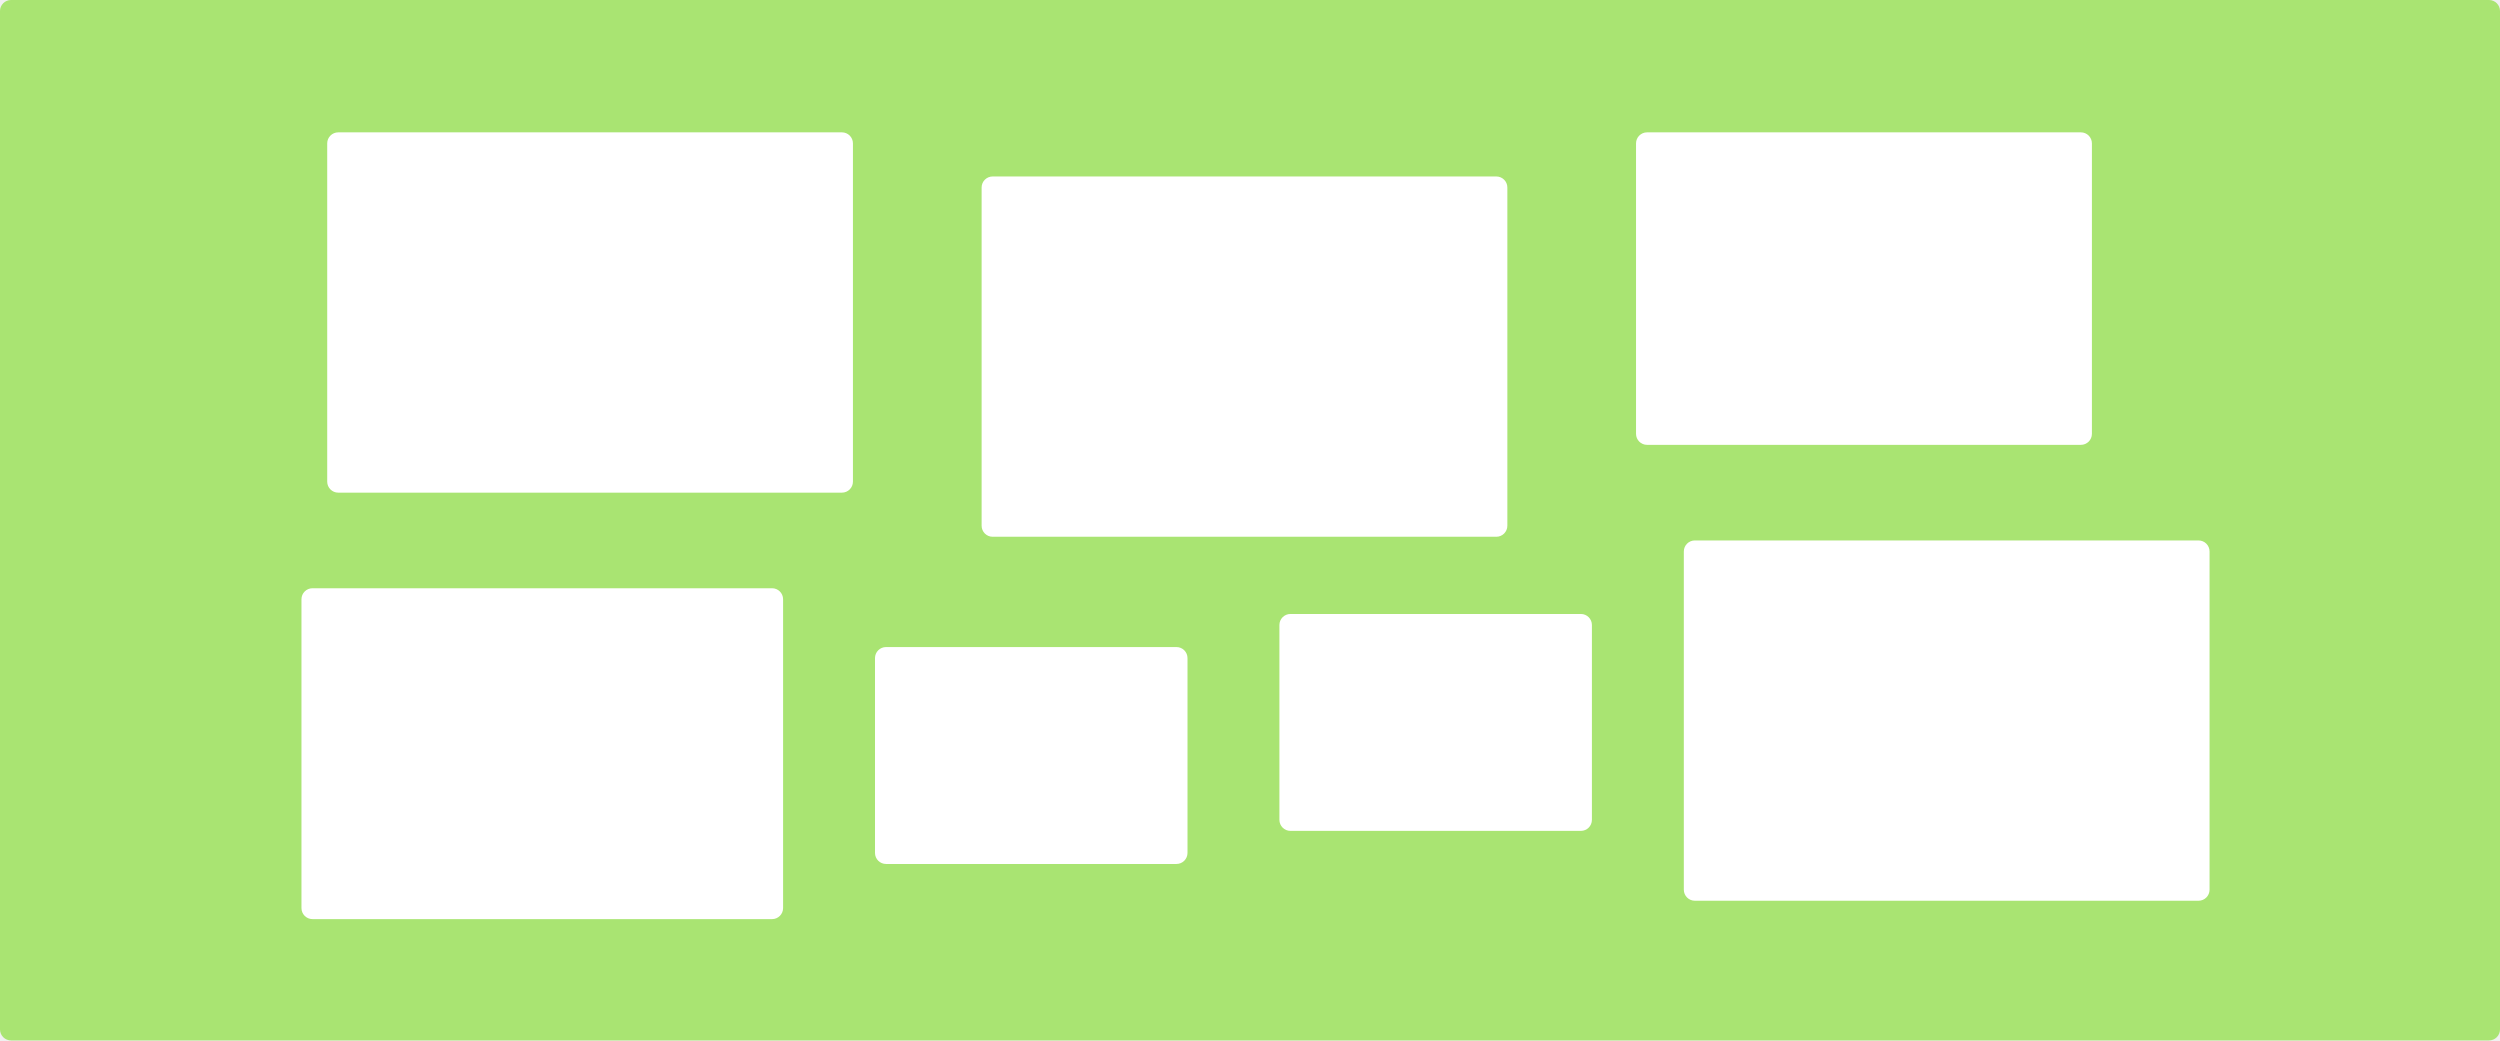
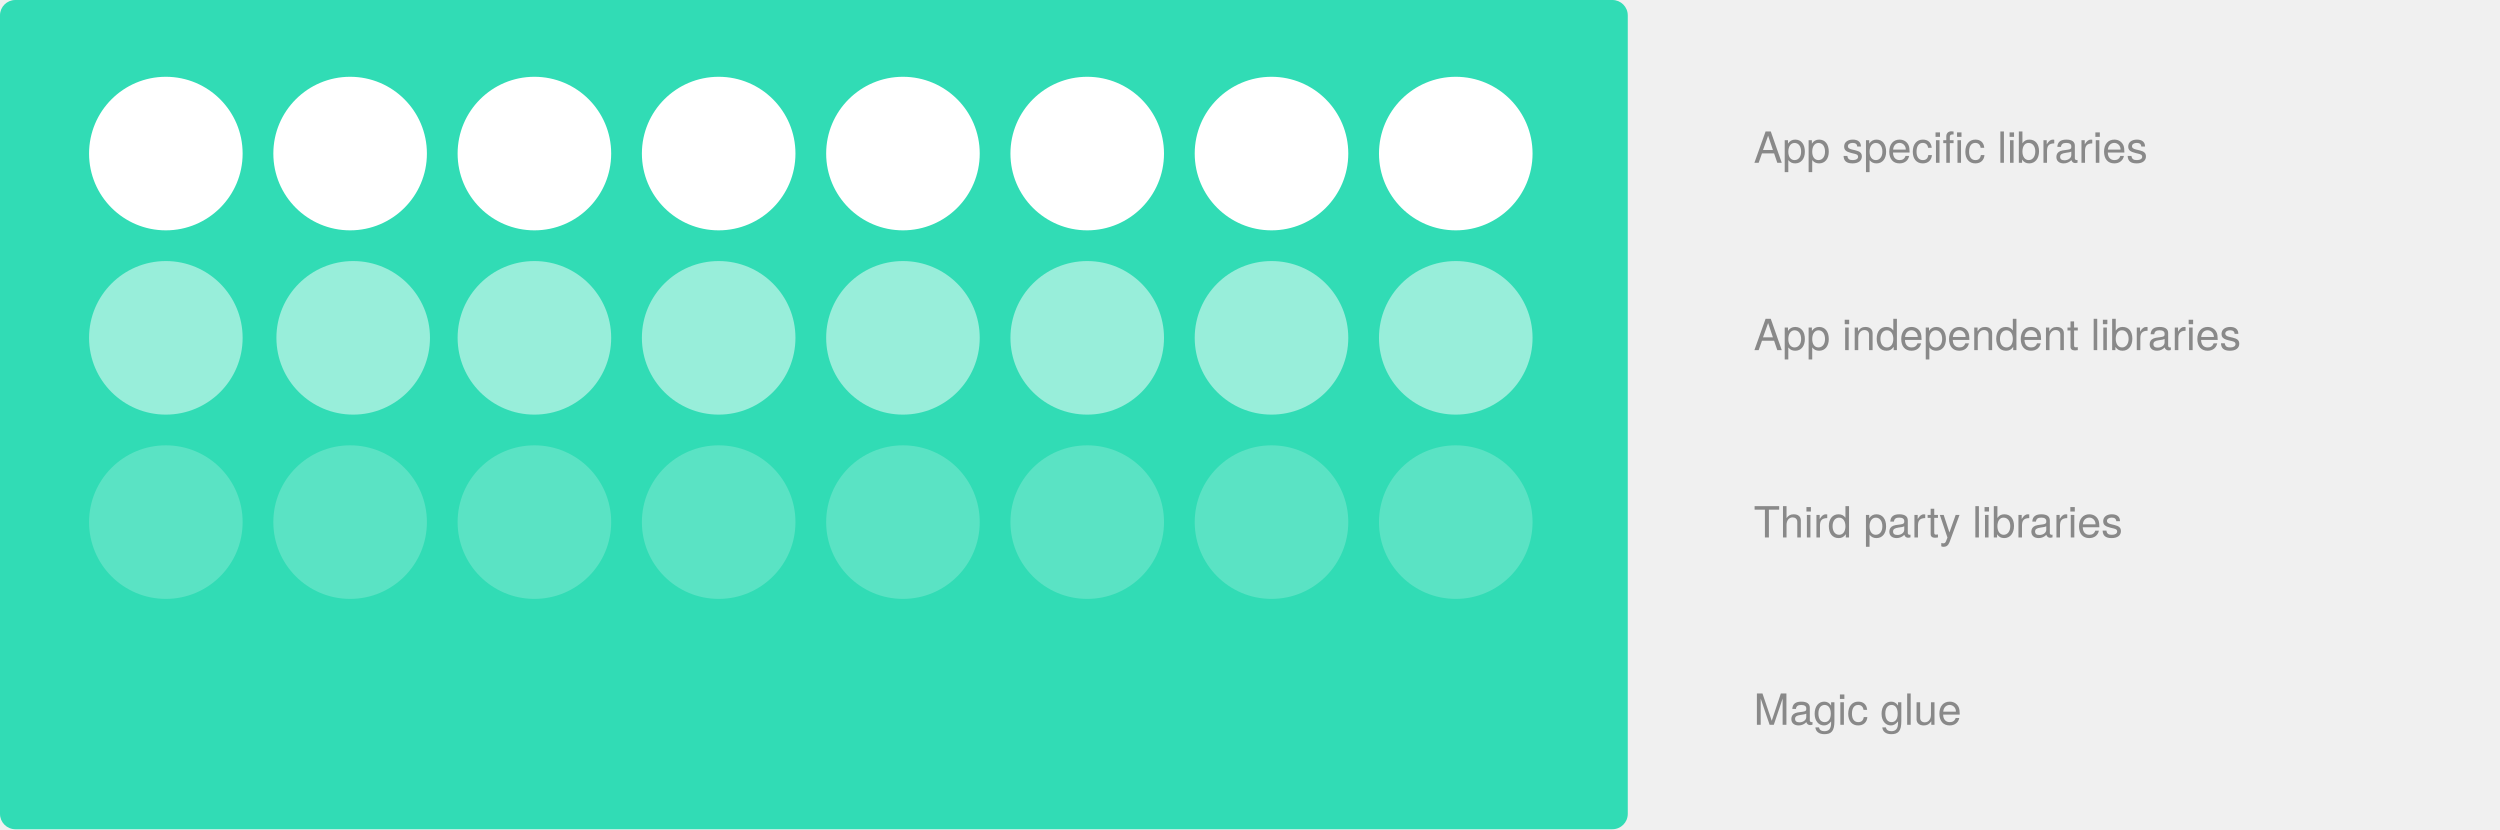
- <svg xmlns="http://www.w3.org/2000/svg" width="680px" height="283px" viewBox="0 0 680 283" version="1.1">
+ <svg xmlns="http://www.w3.org/2000/svg" width="814px" height="270px" viewBox="0 0 814 270" version="1.1">
  <description>Created with Sketch (http://www.bohemiancoding.com/sketch)</description>
  <defs />
  <g id="Page-1" stroke="none" stroke-width="1" fill="none" fill-rule="evenodd">
-     <g id="Group">
-       <rect d="M2.994,0 C1.341,0 0,1.341 0,2.999 L0,280.001 C0,281.658 1.343,283 2.994,283 L677.006,283 C678.659,283 680,281.659 680,280.001 L680,2.999 C680,1.342 678.657,0 677.006,0 L2.994,0 Z M2.994,0" id="Rectangle-1" fill="#A9E472" x="0" y="0" width="680" height="283" rx="3" />
-       <g transform="translate(82, 36)" id="Rectangle-2" fill="#FFFFFF">
-         <rect d="M2.998,124 C1.342,124 0,125.342 0,126.994 L0,211.006 C0,212.659 1.339,214 2.998,214 L128.002,214 C129.658,214 131,212.658 131,211.006 L131,126.994 C131,125.341 129.661,124 128.002,124 L2.998,124 Z M2.998,124" x="0" y="124" width="131" height="90" rx="3" />
-         <rect d="M10.003,0 C8.345,0 7,1.348 7,3 L7,95 C7,96.657 8.347,98 10.003,98 L146.997,98 C148.655,98 150,96.652 150,95 L150,3 C150,1.343 148.653,0 146.997,0 L10.003,0 Z M10.003,0" x="7" y="0" width="143" height="98" rx="3" />
-         <rect d="M188.003,12 C186.345,12 185,13.348 185,15 L185,107 C185,108.657 186.347,110 188.003,110 L324.997,110 C326.655,110 328,108.652 328,107 L328,15 C328,13.343 326.653,12 324.997,12 L188.003,12 Z M188.003,12" x="185" y="12" width="143" height="98" rx="3" />
-         <rect d="M159,140 C157.343,140 156,141.343 156,143.007 L156,195.993 C156,197.654 157.335,199 159,199 L238,199 C239.657,199 241,197.657 241,195.993 L241,143.007 C241,141.346 239.665,140 238,140 L159,140 Z M159,140" x="156" y="140" width="85" height="59" rx="3" />
-         <rect d="M269,131 C267.343,131 266,132.343 266,134.007 L266,186.993 C266,188.654 267.335,190 269,190 L348,190 C349.657,190 351,188.657 351,186.993 L351,134.007 C351,132.346 349.665,131 348,131 L269,131 Z M269,131" x="266" y="131" width="85" height="59" rx="3" />
-         <rect d="M366.004,0 C364.345,0 363,1.335 363,3 L363,82 C363,83.657 364.35,85 366.004,85 L483.996,85 C485.655,85 487,83.665 487,82 L487,3 C487,1.343 485.65,0 483.996,0 L366.004,0 Z M366.004,0" x="363" y="0" width="124" height="85" rx="3" />
-         <rect d="M379.003,111 C377.345,111 376,112.348 376,114 L376,206 C376,207.657 377.347,209 379.003,209 L515.997,209 C517.655,209 519,207.652 519,206 L519,114 C519,112.343 517.653,111 515.997,111 L379.003,111 Z M379.003,111" x="376" y="111" width="143" height="98" rx="3" />
-       </g>
+     <rect d="M4.992,0 C2.235,0 0,2.233 0,5.005 L0,264.995 C0,267.759 2.248,270 4.992,270 L525.008,270 C527.765,270 530,267.767 530,264.995 L530,5.005 C530,2.241 527.752,0 525.008,0 L4.992,0 Z M4.992,0" id="Rectangle-1" fill="#31DCB5" x="0" y="0" width="530" height="270" rx="5" />
+     <g id="Group" transform="translate(29, 25)">
+       <circle d="M25,50 C38.807,50 50,38.807 50,25 C50,11.193 38.807,0 25,0 C11.193,0 0,11.193 0,25 C0,38.807 11.193,50 25,50 Z M25,50" id="Oval-1" fill="#FFFFFF" cx="25" cy="25" r="25" />
+       <circle d="M25,110 C38.807,110 50,98.807 50,85 C50,71.193 38.807,60 25,60 C11.193,60 0,71.193 0,85 C0,98.807 11.193,110 25,110 Z M25,110" id="Oval-1" fill-opacity="0.5" fill="#FFFFFF" cx="25" cy="85" r="25" />
+       <circle d="M25,170 C38.807,170 50,158.807 50,145 C50,131.193 38.807,120 25,120 C11.193,120 0,131.193 0,145 C0,158.807 11.193,170 25,170 Z M25,170" id="Oval-1" fill-opacity="0.2" fill="#FFFFFF" cx="25" cy="145" r="25" />
+       <circle d="M85,50 C98.807,50 110,38.807 110,25 C110,11.193 98.807,0 85,0 C71.193,0 60,11.193 60,25 C60,38.807 71.193,50 85,50 Z M85,50" id="Oval-1" fill="#FFFFFF" cx="85" cy="25" r="25" />
+       <circle d="M86,110 C99.807,110 111,98.807 111,85 C111,71.193 99.807,60 86,60 C72.193,60 61,71.193 61,85 C61,98.807 72.193,110 86,110 Z M86,110" id="Oval-1" fill-opacity="0.5" fill="#FFFFFF" cx="86" cy="85" r="25" />
+       <circle d="M85,170 C98.807,170 110,158.807 110,145 C110,131.193 98.807,120 85,120 C71.193,120 60,131.193 60,145 C60,158.807 71.193,170 85,170 Z M85,170" id="Oval-1" fill-opacity="0.2" fill="#FFFFFF" cx="85" cy="145" r="25" />
+       <circle d="M145,50 C158.807,50 170,38.807 170,25 C170,11.193 158.807,0 145,0 C131.193,0 120,11.193 120,25 C120,38.807 131.193,50 145,50 Z M145,50" id="Oval-1" fill="#FFFFFF" cx="145" cy="25" r="25" />
+       <circle d="M145,110 C158.807,110 170,98.807 170,85 C170,71.193 158.807,60 145,60 C131.193,60 120,71.193 120,85 C120,98.807 131.193,110 145,110 Z M145,110" id="Oval-1" fill-opacity="0.5" fill="#FFFFFF" cx="145" cy="85" r="25" />
+       <circle d="M145,170 C158.807,170 170,158.807 170,145 C170,131.193 158.807,120 145,120 C131.193,120 120,131.193 120,145 C120,158.807 131.193,170 145,170 Z M145,170" id="Oval-1" fill-opacity="0.2" fill="#FFFFFF" cx="145" cy="145" r="25" />
+       <circle d="M205,50 C218.807,50 230,38.807 230,25 C230,11.193 218.807,0 205,0 C191.193,0 180,11.193 180,25 C180,38.807 191.193,50 205,50 Z M205,50" id="Oval-1" fill="#FFFFFF" cx="205" cy="25" r="25" />
+       <circle d="M205,110 C218.807,110 230,98.807 230,85 C230,71.193 218.807,60 205,60 C191.193,60 180,71.193 180,85 C180,98.807 191.193,110 205,110 Z M205,110" id="Oval-1" fill-opacity="0.5" fill="#FFFFFF" cx="205" cy="85" r="25" />
+       <circle d="M205,170 C218.807,170 230,158.807 230,145 C230,131.193 218.807,120 205,120 C191.193,120 180,131.193 180,145 C180,158.807 191.193,170 205,170 Z M205,170" id="Oval-1" fill-opacity="0.2" fill="#FFFFFF" cx="205" cy="145" r="25" />
+       <circle d="M265,50 C278.807,50 290,38.807 290,25 C290,11.193 278.807,0 265,0 C251.193,0 240,11.193 240,25 C240,38.807 251.193,50 265,50 Z M265,50" id="Oval-1" fill="#FFFFFF" cx="265" cy="25" r="25" />
+       <circle d="M265,110 C278.807,110 290,98.807 290,85 C290,71.193 278.807,60 265,60 C251.193,60 240,71.193 240,85 C240,98.807 251.193,110 265,110 Z M265,110" id="Oval-1" fill-opacity="0.5" fill="#FFFFFF" cx="265" cy="85" r="25" />
+       <circle d="M265,170 C278.807,170 290,158.807 290,145 C290,131.193 278.807,120 265,120 C251.193,120 240,131.193 240,145 C240,158.807 251.193,170 265,170 Z M265,170" id="Oval-1" fill-opacity="0.2" fill="#FFFFFF" cx="265" cy="145" r="25" />
+       <circle d="M325,50 C338.807,50 350,38.807 350,25 C350,11.193 338.807,0 325,0 C311.193,0 300,11.193 300,25 C300,38.807 311.193,50 325,50 Z M325,50" id="Oval-1" fill="#FFFFFF" cx="325" cy="25" r="25" />
+       <circle d="M325,110 C338.807,110 350,98.807 350,85 C350,71.193 338.807,60 325,60 C311.193,60 300,71.193 300,85 C300,98.807 311.193,110 325,110 Z M325,110" id="Oval-1" fill-opacity="0.5" fill="#FFFFFF" cx="325" cy="85" r="25" />
+       <circle d="M325,170 C338.807,170 350,158.807 350,145 C350,131.193 338.807,120 325,120 C311.193,120 300,131.193 300,145 C300,158.807 311.193,170 325,170 Z M325,170" id="Oval-1" fill-opacity="0.2" fill="#FFFFFF" cx="325" cy="145" r="25" />
+       <circle d="M385,50 C398.807,50 410,38.807 410,25 C410,11.193 398.807,0 385,0 C371.193,0 360,11.193 360,25 C360,38.807 371.193,50 385,50 Z M385,50" id="Oval-1" fill="#FFFFFF" cx="385" cy="25" r="25" />
+       <circle d="M385,110 C398.807,110 410,98.807 410,85 C410,71.193 398.807,60 385,60 C371.193,60 360,71.193 360,85 C360,98.807 371.193,110 385,110 Z M385,110" id="Oval-1" fill-opacity="0.5" fill="#FFFFFF" cx="385" cy="85" r="25" />
+       <circle d="M385,170 C398.807,170 410,158.807 410,145 C410,131.193 398.807,120 385,120 C371.193,120 360,131.193 360,145 C360,158.807 371.193,170 385,170 Z M385,170" id="Oval-1" fill-opacity="0.2" fill="#FFFFFF" cx="385" cy="145" r="25" />
+       <circle d="M445,50 C458.807,50 470,38.807 470,25 C470,11.193 458.807,0 445,0 C431.193,0 420,11.193 420,25 C420,38.807 431.193,50 445,50 Z M445,50" id="Oval-1" fill="#FFFFFF" cx="445" cy="25" r="25" />
+       <circle d="M445,110 C458.807,110 470,98.807 470,85 C470,71.193 458.807,60 445,60 C431.193,60 420,71.193 420,85 C420,98.807 431.193,110 445,110 Z M445,110" id="Oval-1" fill-opacity="0.5" fill="#FFFFFF" cx="445" cy="85" r="25" />
+       <circle d="M445,170 C458.807,170 470,158.807 470,145 C470,131.193 458.807,120 445,120 C431.193,120 420,131.193 420,145 C420,158.807 431.193,170 445,170 Z M445,170" id="Oval-1" fill-opacity="0.2" fill="#FFFFFF" cx="445" cy="145" r="25" />
+       <text id="Magic-glue" fill="#898989" font-family="Helvetica Neue" font-size="14" font-weight="260">
+         <tspan x="542" y="211">Magic glue</tspan>
+       </text>
+       <text id="App-specific-librari" fill="#898989" font-family="Helvetica Neue" font-size="14" font-weight="260">
+         <tspan x="542" y="28">App specific libraries</tspan>
+       </text>
+       <text id="App-independent-libr" fill="#898989" font-family="Helvetica Neue" font-size="14" font-weight="260">
+         <tspan x="542" y="89">App independent libraries</tspan>
+       </text>
+       <text id="Third-party-librarie" fill="#898989" font-family="Helvetica Neue" font-size="14" font-weight="260">
+         <tspan x="542" y="150">Third party libraries</tspan>
+       </text>
    </g>
  </g>
</svg>
